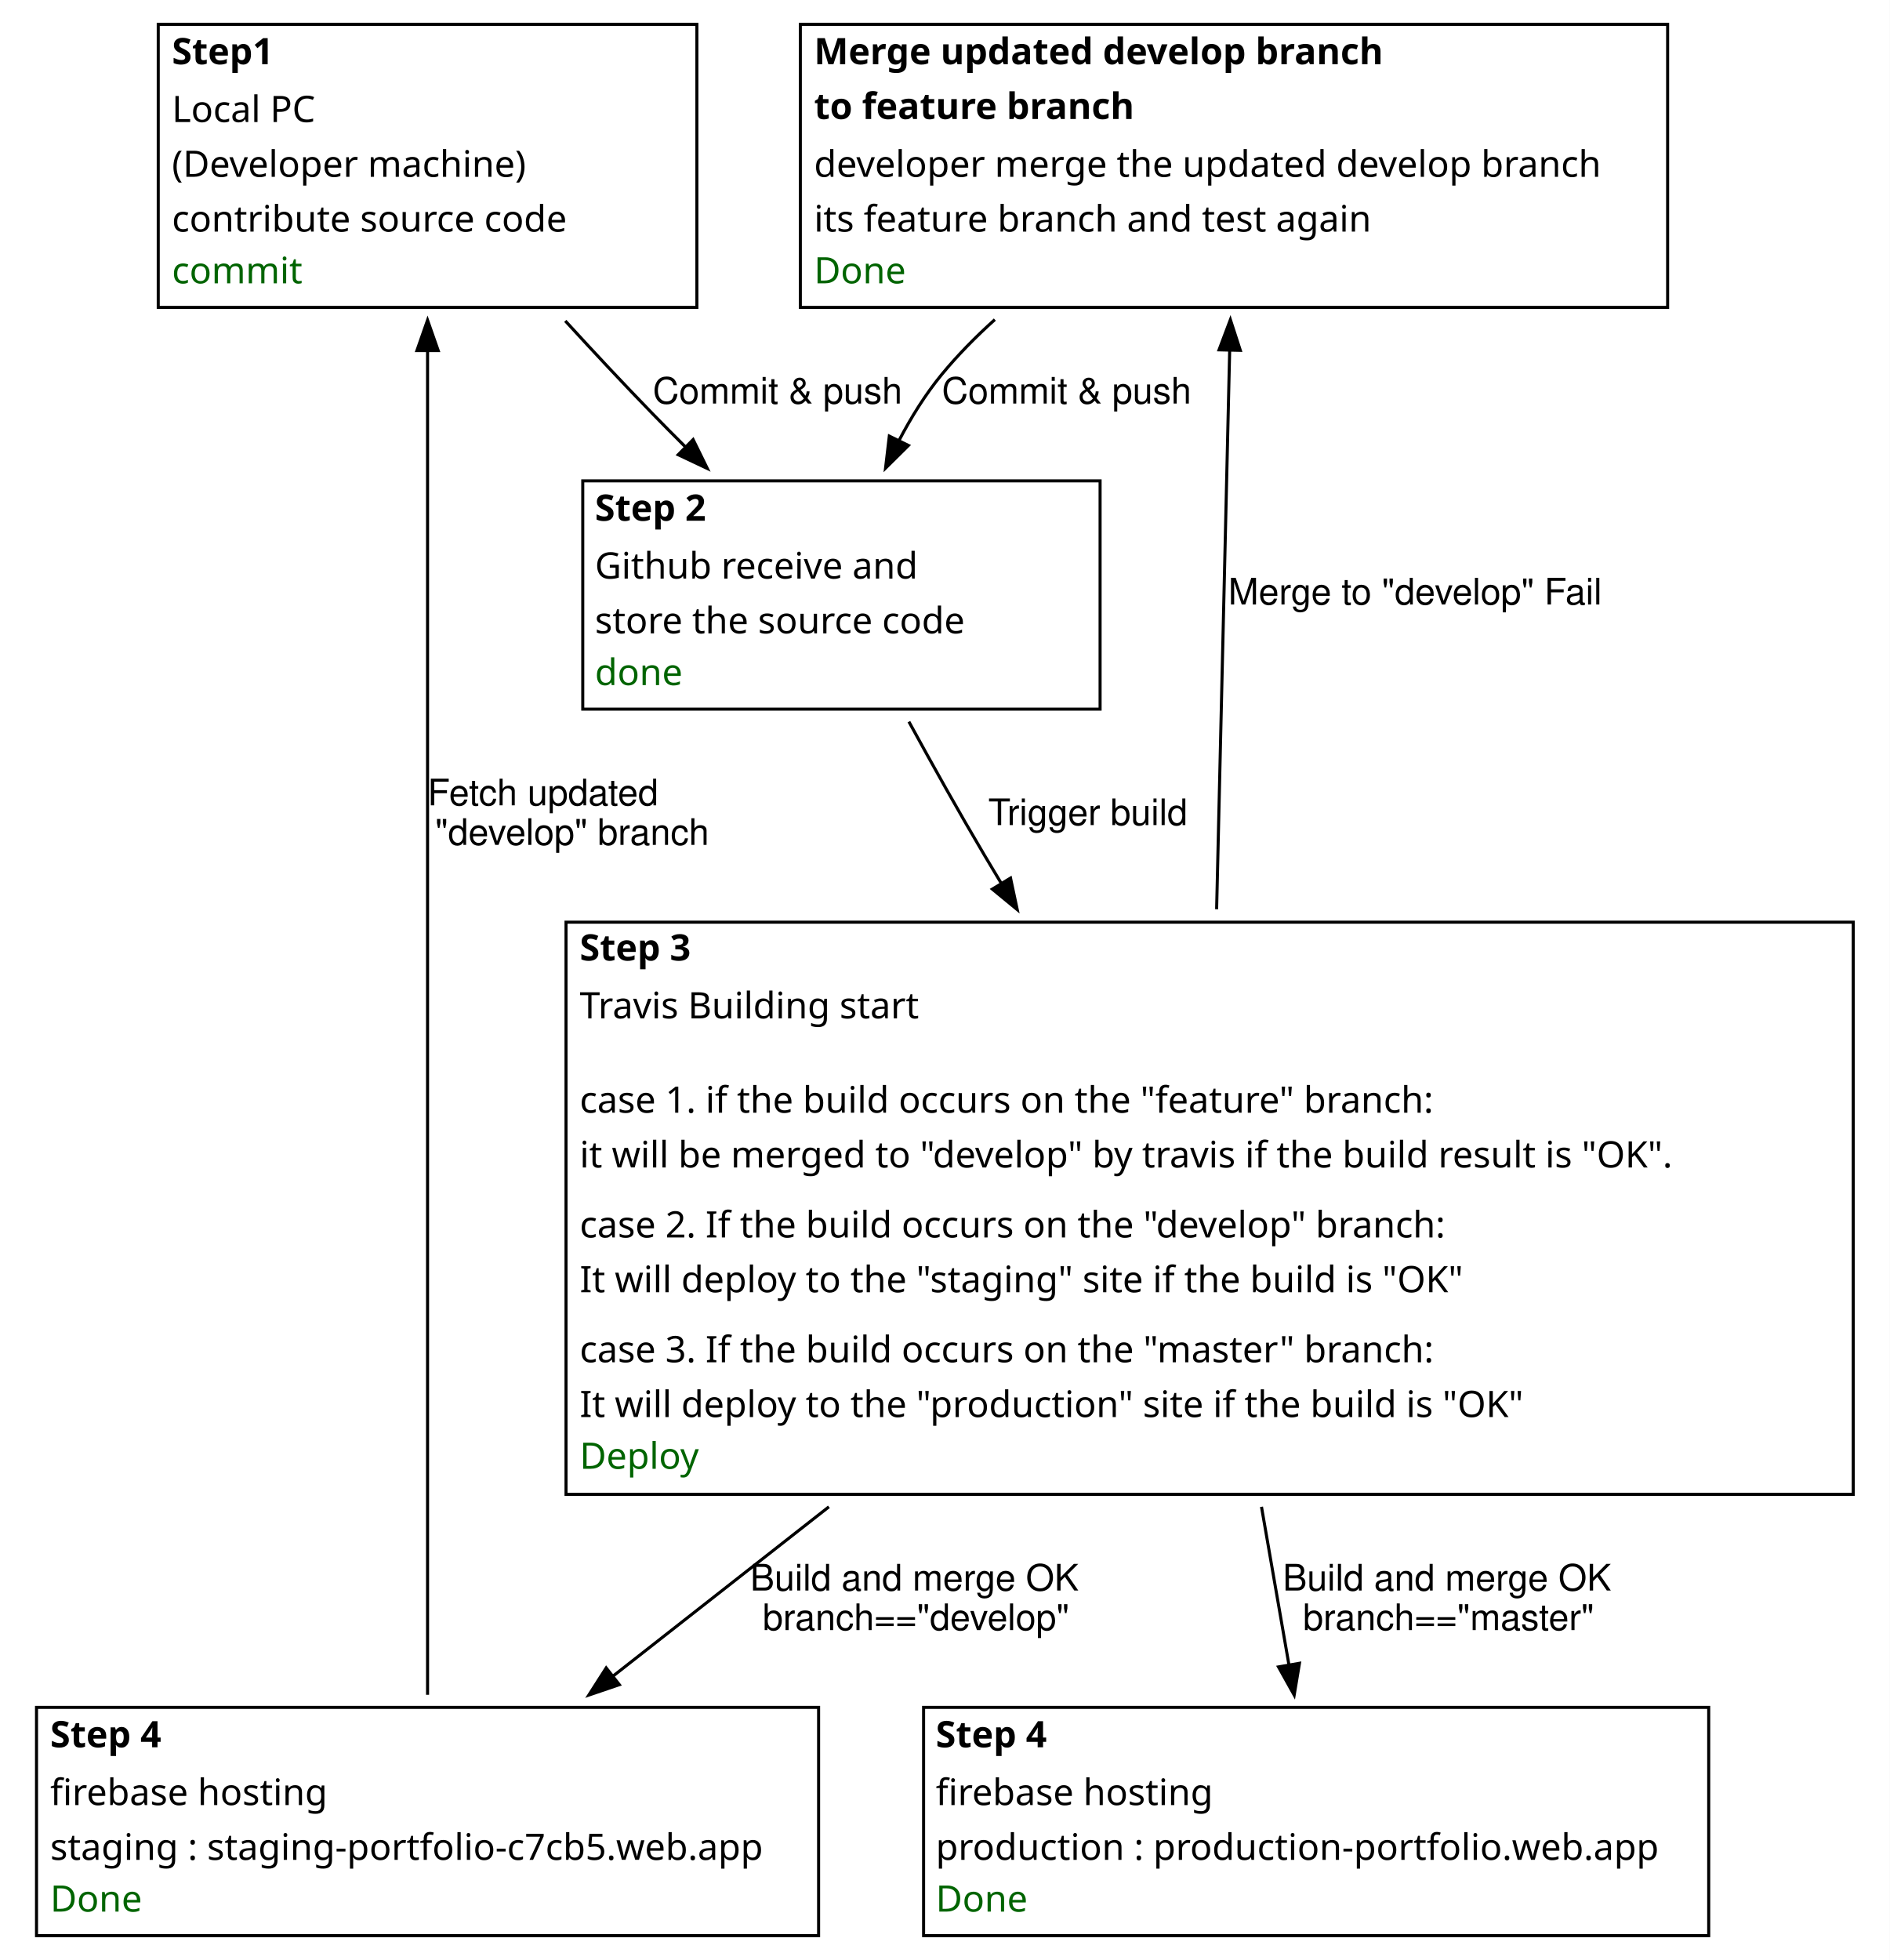
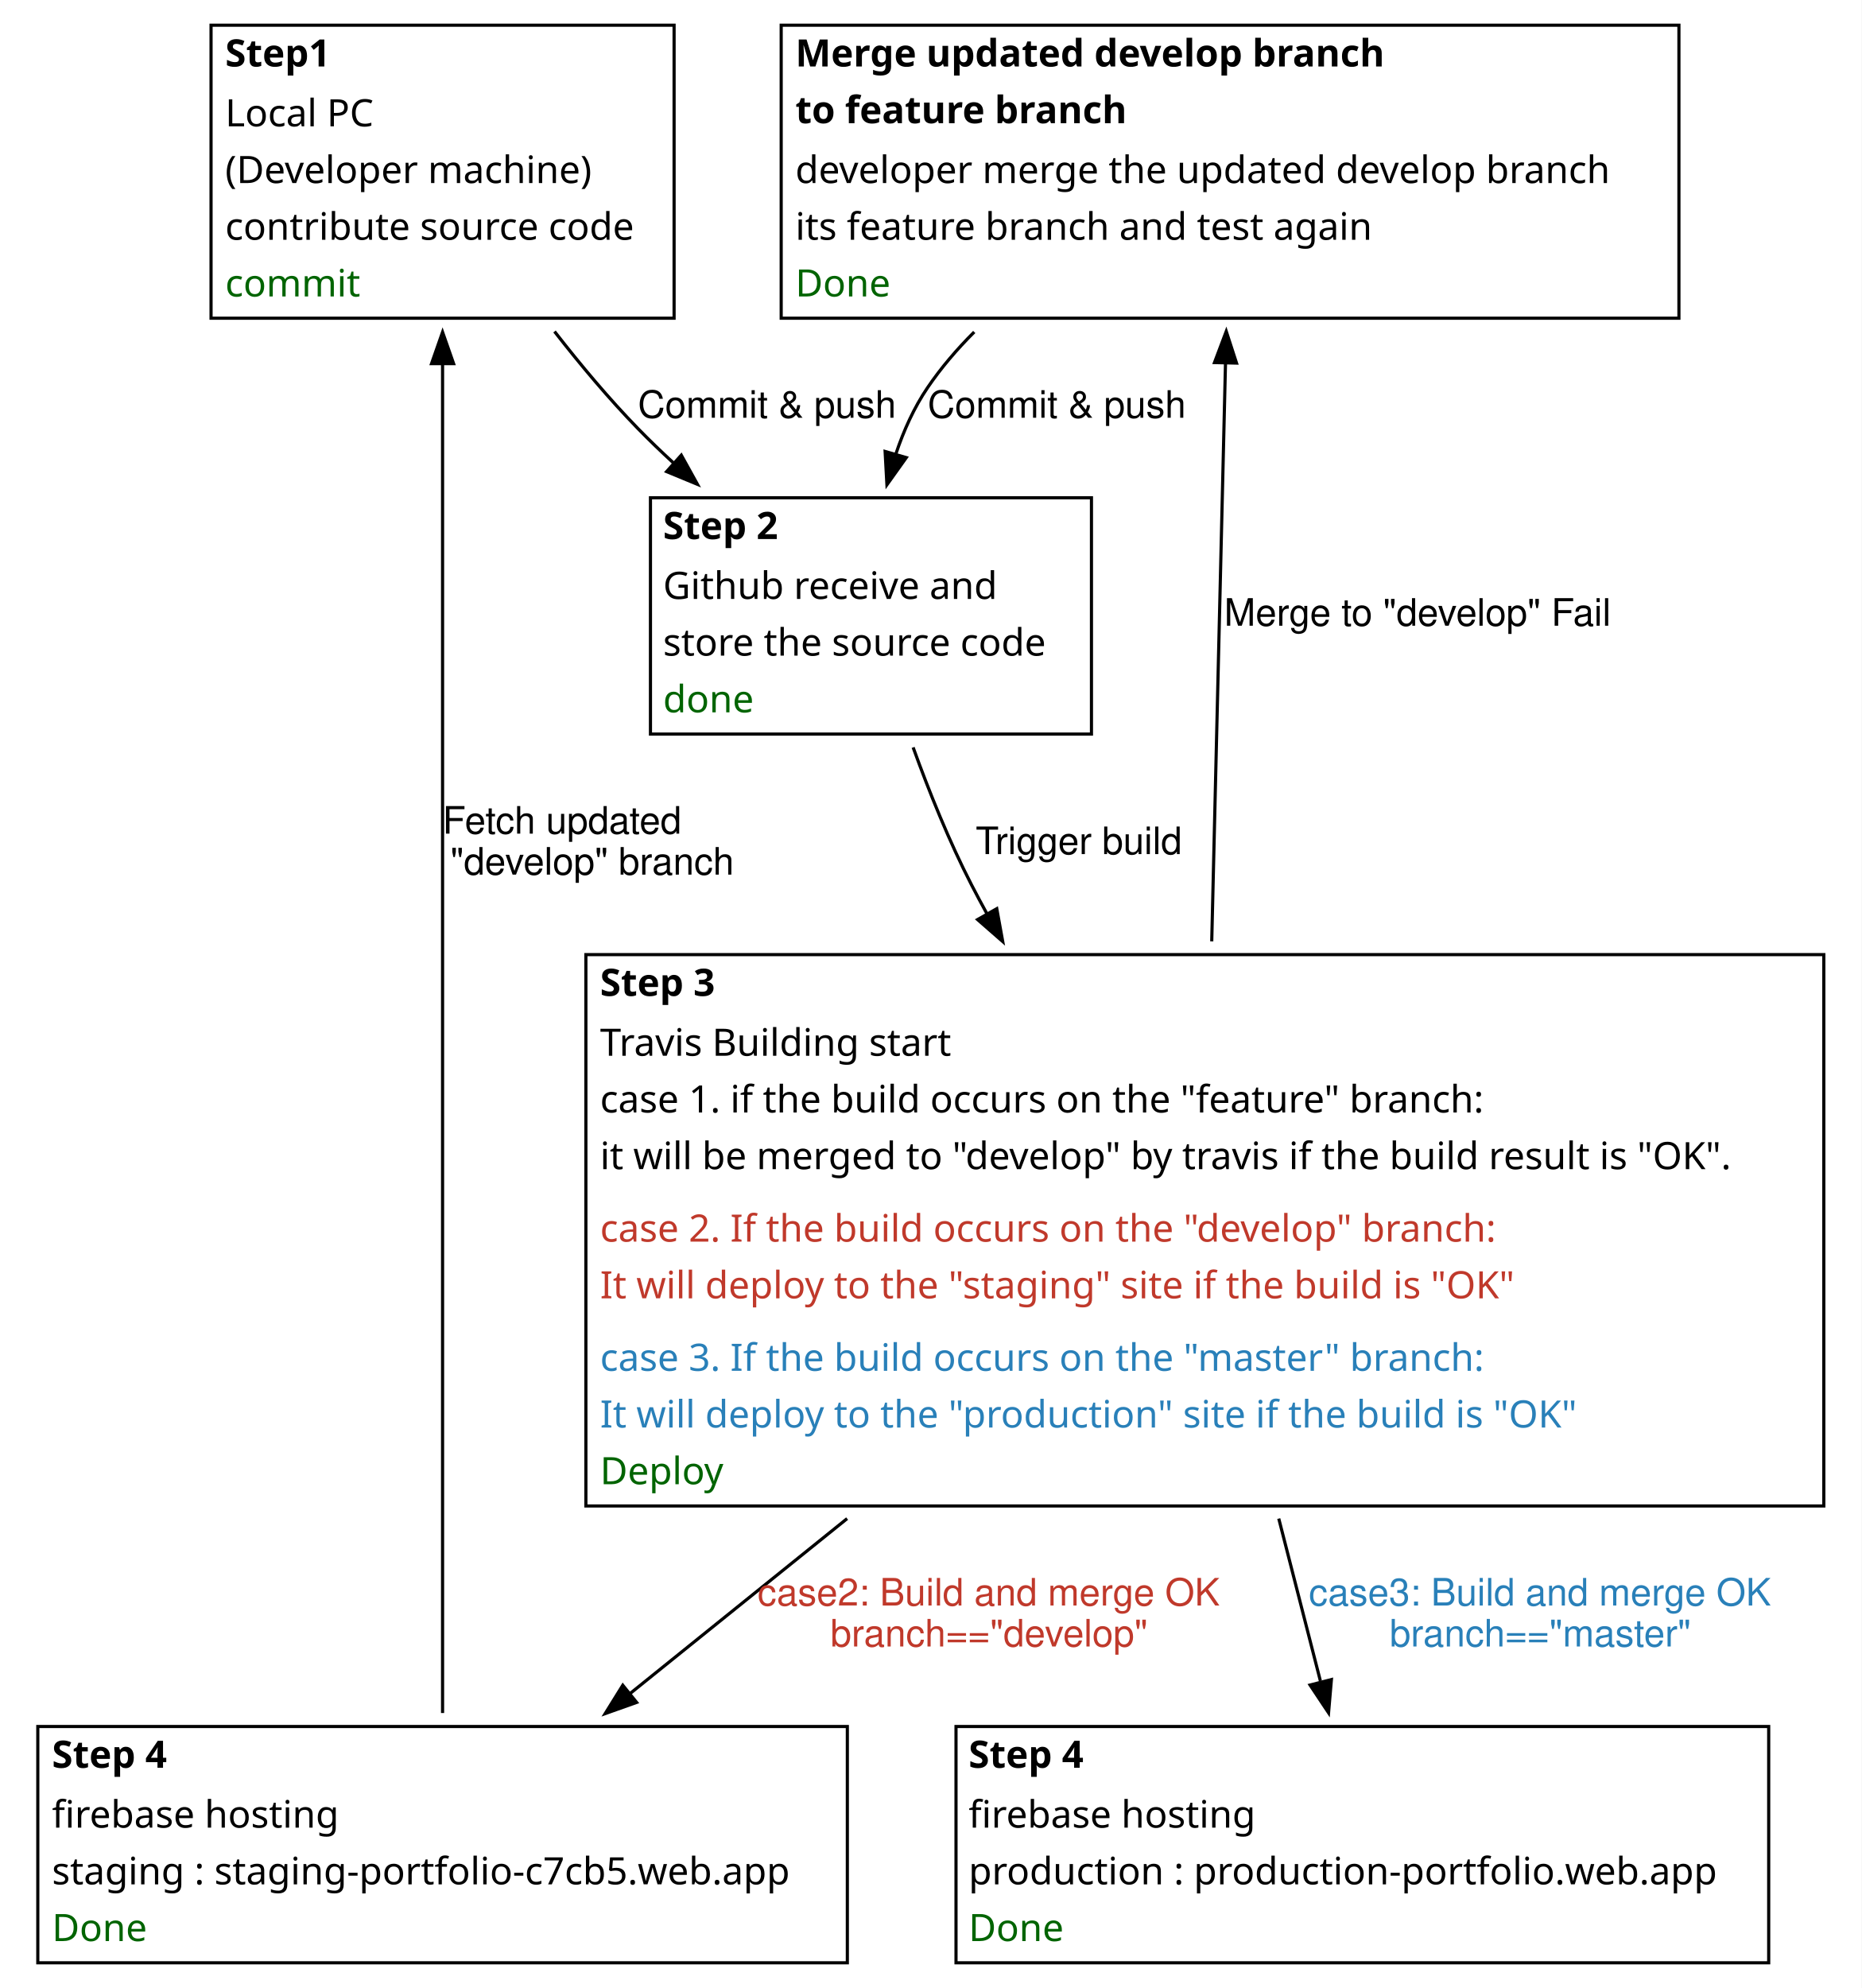
- <svg xmlns="http://www.w3.org/2000/svg" width="621pt" height="644pt" viewBox="0.00 0.00 621.00 644.00">
-   <g id="graph0" class="graph" transform="scale(1 1) rotate(0) translate(4 640)">
-     <polygon fill="#ffffff" stroke="transparent" points="-4,4 -4,-640 617,-640 617,4 -4,4" />
+ <svg xmlns="http://www.w3.org/2000/svg" width="591pt" height="631pt" viewBox="0.00 0.00 591.00 631.00">
+   <g id="graph0" class="graph" transform="scale(1 1) rotate(0) translate(4 627)">
+     <polygon fill="#ffffff" stroke="transparent" points="-4,4 -4,-627 587,-627 587,4 -4,4" />
    <g id="node1" class="node">
-       <text text-anchor="start" x="52.5" y="-618.9" font-family="Sans serif" font-weight="bold" font-size="12.00" fill="#000000">Step1</text>
-       <text text-anchor="start" x="92.5" y="-618.9" font-family="Sans serif" font-size="12.00" fill="#000000">        </text>
-       <text text-anchor="start" x="52.5" y="-599.9" font-family="Sans serif" font-size="12.00" fill="#000000">Local PC        </text>
-       <text text-anchor="start" x="52.5" y="-581.9" font-family="Sans serif" font-size="12.00" fill="#000000">(Developer machine)        </text>
-       <text text-anchor="start" x="52.5" y="-563.9" font-family="Sans serif" font-size="12.00" fill="#000000">contribute source code        </text>
-       <text text-anchor="start" x="52.5" y="-546.9" font-family="Sans serif" font-size="12.00" fill="#006400">commit</text>
-       <text text-anchor="start" x="98.5" y="-546.9" font-family="Sans serif" font-size="12.00" fill="#000000">        </text>
-       <polygon fill="none" stroke="#000000" points="48,-539 48,-632 225,-632 225,-539 48,-539" />
+       <text text-anchor="start" x="67.5" y="-605.9" font-family="Sans serif" font-weight="bold" font-size="12.00" fill="#000000">Step1</text>
+       <text text-anchor="start" x="67.5" y="-586.9" font-family="Sans serif" font-size="12.00" fill="#000000">Local PC</text>
+       <text text-anchor="start" x="67.5" y="-568.9" font-family="Sans serif" font-size="12.00" fill="#000000">(Developer machine)</text>
+       <text text-anchor="start" x="67.5" y="-550.9" font-family="Sans serif" font-size="12.00" fill="#000000">contribute source code</text>
+       <text text-anchor="start" x="67.5" y="-532.9" font-family="Sans serif" font-size="12.00" fill="#006400">commit</text>
+       <polygon fill="none" stroke="#000000" points="63,-526 63,-619 210,-619 210,-526 63,-526" />
    </g>
    <g id="node2" class="node">
-       <text text-anchor="start" x="191.5" y="-468.9" font-family="Sans serif" font-weight="bold" font-size="12.00" fill="#000000">Step 2</text>
-       <text text-anchor="start" x="236.5" y="-468.9" font-family="Sans serif" font-size="12.00" fill="#000000">        </text>
-       <text text-anchor="start" x="191.5" y="-449.9" font-family="Sans serif" font-size="12.00" fill="#000000">Github receive and        </text>
-       <text text-anchor="start" x="191.5" y="-431.9" font-family="Sans serif" font-size="12.00" fill="#000000">store the source code        </text>
-       <text text-anchor="start" x="191.5" y="-414.9" font-family="Sans serif" font-size="12.00" fill="#006400">done</text>
-       <text text-anchor="start" x="222.5" y="-414.9" font-family="Sans serif" font-size="12.00" fill="#000000">        </text>
-       <polygon fill="none" stroke="#000000" points="187.5,-407 187.5,-482 357.5,-482 357.5,-407 187.5,-407" />
+       <text text-anchor="start" x="206.5" y="-455.9" font-family="Sans serif" font-weight="bold" font-size="12.00" fill="#000000">Step 2</text>
+       <text text-anchor="start" x="206.5" y="-436.9" font-family="Sans serif" font-size="12.00" fill="#000000">Github receive and</text>
+       <text text-anchor="start" x="206.5" y="-418.9" font-family="Sans serif" font-size="12.00" fill="#000000">store the source code</text>
+       <text text-anchor="start" x="206.5" y="-400.9" font-family="Sans serif" font-size="12.00" fill="#006400">done</text>
+       <polygon fill="none" stroke="#000000" points="202.5,-394 202.5,-469 342.5,-469 342.5,-394 202.5,-394" />
    </g>
    <g id="edge1" class="edge">
-       <path fill="none" stroke="#000000" d="M181.758,-534.568C191.133,-524.327 201.038,-513.726 210.5,-504 213.986,-500.416 217.623,-496.75 221.31,-493.086" />
-       <polygon fill="#000000" stroke="#000000" points="223.77,-495.575 228.437,-486.063 218.857,-490.589 223.77,-495.575" />
-       <text text-anchor="middle" x="251.5" y="-507.4" font-family="Helvetica,sans-Serif" font-size="12.00" fill="#000000">Commit &amp; push</text>
+       <path fill="none" stroke="#000000" d="M172.039,-521.787C180.271,-511.214 189.323,-500.427 198.5,-491 202.074,-487.329 205.87,-483.672 209.783,-480.081" />
+       <polygon fill="#000000" stroke="#000000" points="212.289,-482.536 217.422,-473.267 207.63,-477.311 212.289,-482.536" />
+       <text text-anchor="middle" x="239.5" y="-494.4" font-family="Helvetica,sans-Serif" font-size="12.00" fill="#000000">Commit &amp; push</text>
    </g>
    <g id="node3" class="node">
-       <text text-anchor="start" x="186.5" y="-324.4" font-family="Sans serif" font-weight="bold" font-size="12.00" fill="#000000">Step 3</text>
-       <text text-anchor="start" x="231.5" y="-324.4" font-family="Sans serif" font-size="12.00" fill="#000000">        </text>
-       <text text-anchor="start" x="186.5" y="-305.4" font-family="Sans serif" font-size="12.00" fill="#000000">Travis Building start</text>
-       <text text-anchor="start" x="230" y="-292.4" font-family="Sans serif" font-size="12.00" fill="#000000">        </text>
-       <text text-anchor="start" x="186.5" y="-274.4" font-family="Sans serif" font-size="12.00" fill="#000000">case 1. if the build occurs on the "feature" branch:        </text>
-       <text text-anchor="start" x="186.5" y="-256.4" font-family="Sans serif" font-size="12.00" fill="#000000">it will be merged to "develop" by travis if the build result is "OK".        </text>
-       <text text-anchor="start" x="186.5" y="-233.4" font-family="Sans serif" font-size="12.00" fill="#000000">case 2. If the build occurs on the "develop" branch:        </text>
-       <text text-anchor="start" x="186.5" y="-215.4" font-family="Sans serif" font-size="12.00" fill="#000000">It will deploy to the "staging" site if the build is "OK"        </text>
-       <text text-anchor="start" x="186.5" y="-192.4" font-family="Sans serif" font-size="12.00" fill="#000000">case 3. If the build occurs on the "master" branch:        </text>
-       <text text-anchor="start" x="186.5" y="-174.4" font-family="Sans serif" font-size="12.00" fill="#000000">It will deploy to the "production" site if the build is "OK"        </text>
-       <text text-anchor="start" x="186.5" y="-157.4" font-family="Sans serif" font-size="12.00" fill="#006400">Deploy</text>
-       <text text-anchor="start" x="228.5" y="-157.4" font-family="Sans serif" font-size="12.00" fill="#000000">        </text>
-       <polygon fill="none" stroke="#000000" points="182,-149 182,-337 605,-337 605,-149 182,-149" />
+       <text text-anchor="start" x="186.5" y="-310.9" font-family="Sans serif" font-weight="bold" font-size="12.00" fill="#000000">Step 3</text>
+       <text text-anchor="start" x="186.5" y="-291.9" font-family="Sans serif" font-size="12.00" fill="#000000">Travis Building start</text>
+       <text text-anchor="start" x="186.5" y="-273.9" font-family="Sans serif" font-size="12.00" fill="#000000">case 1. if the build occurs on the "feature" branch:</text>
+       <text text-anchor="start" x="186.5" y="-255.9" font-family="Sans serif" font-size="12.00" fill="#000000">it will be merged to "develop" by travis if the build result is "OK".</text>
+       <text text-anchor="start" x="186.5" y="-232.9" font-family="Sans serif" font-size="12.00" fill="#c0392b">case 2. If the build occurs on the "develop" branch:</text>
+       <text text-anchor="start" x="186.5" y="-214.9" font-family="Sans serif" font-size="12.00" fill="#c0392b">It will deploy to the "staging" site if the build is "OK"</text>
+       <text text-anchor="start" x="186.5" y="-191.9" font-family="Sans serif" font-size="12.00" fill="#2980b9">case 3. If the build occurs on the "master" branch:</text>
+       <text text-anchor="start" x="186.5" y="-173.9" font-family="Sans serif" font-size="12.00" fill="#2980b9">It will deploy to the "production" site if the build is "OK"</text>
+       <text text-anchor="start" x="186.5" y="-155.9" font-family="Sans serif" font-size="12.00" fill="#006400">Deploy</text>
+       <polygon fill="none" stroke="#000000" points="182,-149 182,-324 575,-324 575,-149 182,-149" />
    </g>
    <g id="edge2" class="edge">
-       <path fill="none" stroke="#000000" d="M294.672,-402.879C302.342,-388.831 311.12,-373.133 319.5,-359 321.29,-355.981 323.119,-352.925 324.976,-349.849" />
-       <polygon fill="#000000" stroke="#000000" points="328.07,-351.496 330.274,-341.133 322.089,-347.86 328.07,-351.496" />
-       <text text-anchor="middle" x="353.5" y="-368.9" font-family="Helvetica,sans-Serif" font-size="12.00" fill="#000000">Trigger build</text>
+       <path fill="none" stroke="#000000" d="M285.885,-389.771C291.021,-375.569 297.38,-359.804 304.5,-346 306.025,-343.043 307.615,-340.07 309.257,-337.092" />
+       <polygon fill="#000000" stroke="#000000" points="312.438,-338.579 314.329,-328.154 306.349,-335.124 312.438,-338.579" />
+       <text text-anchor="middle" x="338.5" y="-355.9" font-family="Helvetica,sans-Serif" font-size="12.00" fill="#000000">Trigger build</text>
    </g>
    <g id="node4" class="node">
      <text text-anchor="start" x="303.5" y="-65.9" font-family="Sans serif" font-weight="bold" font-size="12.00" fill="#000000">Step 4</text>
      <text text-anchor="start" x="303.5" y="-46.9" font-family="Sans serif" font-size="12.00" fill="#000000">firebase hosting</text>
      <text text-anchor="start" x="303.5" y="-28.9" font-family="Sans serif" font-size="12.00" fill="#000000">production : production-portfolio.web.app</text>
-       <text text-anchor="start" x="303.5" y="-11.9" font-family="Sans serif" font-size="12.00" fill="#006400">Done</text>
-       <text text-anchor="start" x="335.5" y="-11.9" font-family="Sans serif" font-size="12.00" fill="#000000">        </text>
+       <text text-anchor="start" x="303.5" y="-10.9" font-family="Sans serif" font-size="12.00" fill="#006400">Done</text>
      <polygon fill="none" stroke="#000000" points="299.5,-4 299.5,-79 557.5,-79 557.5,-4 299.5,-4" />
    </g>
    <g id="edge3" class="edge">
-       <path fill="none" stroke="#000000" d="M410.539,-144.906C413.647,-127.008 416.776,-108.998 419.531,-93.137" />
-       <polygon fill="#000000" stroke="#000000" points="423.02,-93.499 421.283,-83.048 416.123,-92.301 423.02,-93.499" />
-       <text text-anchor="start" x="417.5" y="-117.4" font-family="Helvetica,sans-Serif" font-size="12.00" fill="#000000">Build and merge OK</text>
-       <text text-anchor="middle" x="472" y="-104.4" font-family="Helvetica,sans-Serif" font-size="12.00" fill="#000000">branch=="master"</text>
+       <path fill="none" stroke="#000000" d="M401.963,-144.995C406.5,-127.299 411.105,-109.34 415.177,-93.459" />
+       <polygon fill="#000000" stroke="#000000" points="418.677,-93.902 417.77,-83.346 411.896,-92.164 418.677,-93.902" />
+       <text text-anchor="start" x="411.5" y="-117.4" font-family="Helvetica,sans-Serif" font-size="12.00" fill="#2980b9">case3: Build and merge OK</text>
+       <text text-anchor="middle" x="485" y="-104.4" font-family="Helvetica,sans-Serif" font-size="12.00" fill="#2980b9">branch=="master"</text>
    </g>
    <g id="node5" class="node">
      <text text-anchor="start" x="12.5" y="-65.9" font-family="Sans serif" font-weight="bold" font-size="12.00" fill="#000000">Step 4</text>
      <text text-anchor="start" x="12.5" y="-46.9" font-family="Sans serif" font-size="12.00" fill="#000000">firebase hosting</text>
      <text text-anchor="start" x="12.5" y="-28.9" font-family="Sans serif" font-size="12.00" fill="#000000">staging : staging-portfolio-c7cb5.web.app</text>
-       <text text-anchor="start" x="12.5" y="-11.9" font-family="Sans serif" font-size="12.00" fill="#006400">Done</text>
-       <text text-anchor="start" x="44.5" y="-11.9" font-family="Sans serif" font-size="12.00" fill="#000000">        </text>
+       <text text-anchor="start" x="12.5" y="-10.9" font-family="Sans serif" font-size="12.00" fill="#006400">Done</text>
      <polygon fill="none" stroke="#000000" points="8,-4 8,-79 265,-79 265,-4 8,-4" />
    </g>
    <g id="edge4" class="edge">
-       <path fill="none" stroke="#000000" d="M268.388,-144.906C243.712,-125.559 218.869,-106.081 197.502,-89.329" />
-       <polygon fill="#000000" stroke="#000000" points="199.52,-86.463 189.491,-83.048 195.201,-91.972 199.52,-86.463" />
-       <text text-anchor="start" x="242.5" y="-117.4" font-family="Helvetica,sans-Serif" font-size="12.00" fill="#000000">Build and merge OK</text>
-       <text text-anchor="middle" x="297" y="-104.4" font-family="Helvetica,sans-Serif" font-size="12.00" fill="#000000">branch=="develop"</text>
+       <path fill="none" stroke="#000000" d="M264.94,-144.995C241.093,-125.779 216.858,-106.252 195.961,-89.413" />
+       <polygon fill="#000000" stroke="#000000" points="198.106,-86.647 188.124,-83.097 193.714,-92.097 198.106,-86.647" />
+       <text text-anchor="start" x="236.5" y="-117.4" font-family="Helvetica,sans-Serif" font-size="12.00" fill="#c0392b">case2: Build and merge OK</text>
+       <text text-anchor="middle" x="310" y="-104.4" font-family="Helvetica,sans-Serif" font-size="12.00" fill="#c0392b">branch=="develop"</text>
    </g>
    <g id="node6" class="node">
-       <text text-anchor="start" x="263.5" y="-618.9" font-family="Sans serif" font-weight="bold" font-size="12.00" fill="#000000">Merge updated develop branch</text>
-       <text text-anchor="start" x="263.5" y="-600.9" font-family="Sans serif" font-weight="bold" font-size="12.00" fill="#000000">to feature branch</text>
-       <text text-anchor="start" x="263.5" y="-581.9" font-family="Sans serif" font-size="12.00" fill="#000000">developer merge the updated develop branch</text>
-       <text text-anchor="start" x="263.5" y="-563.9" font-family="Sans serif" font-size="12.00" fill="#000000">its feature branch and test again</text>
-       <text text-anchor="start" x="263.5" y="-546.9" font-family="Sans serif" font-size="12.00" fill="#006400">Done</text>
-       <text text-anchor="start" x="295.5" y="-546.9" font-family="Sans serif" font-size="12.00" fill="#000000">        </text>
-       <polygon fill="none" stroke="#000000" points="259,-539 259,-632 544,-632 544,-539 259,-539" />
+       <text text-anchor="start" x="248.5" y="-605.9" font-family="Sans serif" font-weight="bold" font-size="12.00" fill="#000000">Merge updated develop branch</text>
+       <text text-anchor="start" x="248.5" y="-587.9" font-family="Sans serif" font-weight="bold" font-size="12.00" fill="#000000">to feature branch</text>
+       <text text-anchor="start" x="248.5" y="-568.9" font-family="Sans serif" font-size="12.00" fill="#000000">developer merge the updated develop branch</text>
+       <text text-anchor="start" x="248.5" y="-550.9" font-family="Sans serif" font-size="12.00" fill="#000000">its feature branch and test again</text>
+       <text text-anchor="start" x="248.5" y="-532.9" font-family="Sans serif" font-size="12.00" fill="#006400">Done</text>
+       <polygon fill="none" stroke="#000000" points="244,-526 244,-619 529,-619 529,-526 244,-526" />
    </g>
    <g id="edge5" class="edge">
-       <path fill="none" stroke="#000000" d="M395.795,-341.254C397.178,-400.452 398.895,-473.966 400.082,-524.793" />
-       <polygon fill="#000000" stroke="#000000" points="396.587,-525.047 400.32,-534.963 403.585,-524.884 396.587,-525.047" />
-       <text text-anchor="middle" x="461" y="-441.4" font-family="Helvetica,sans-Serif" font-size="12.00" fill="#000000">Merge to "develop" Fail</text>
+       <path fill="none" stroke="#000000" d="M380.684,-328.214C382.072,-386.535 383.832,-460.429 385.05,-511.595" />
+       <polygon fill="#000000" stroke="#000000" points="381.557,-511.92 385.294,-521.834 388.555,-511.753 381.557,-511.92" />
+       <text text-anchor="middle" x="446" y="-428.4" font-family="Helvetica,sans-Serif" font-size="12.00" fill="#000000">Merge to "develop" Fail</text>
    </g>
    <g id="edge7" class="edge">
-       <path fill="none" stroke="#000000" d="M136.5,-83.133C136.5,-178.516 136.5,-413.197 136.5,-524.732" />
-       <polygon fill="#000000" stroke="#000000" points="133,-524.81 136.5,-534.81 140,-524.81 133,-524.81" />
-       <text text-anchor="start" x="136.5" y="-375.4" font-family="Helvetica,sans-Serif" font-size="12.00" fill="#000000">Fetch updated </text>
-       <text text-anchor="middle" x="184" y="-362.4" font-family="Helvetica,sans-Serif" font-size="12.00" fill="#000000"> "develop" branch</text>
+       <path fill="none" stroke="#000000" d="M136.5,-83.288C136.5,-176.601 136.5,-402.277 136.5,-511.398" />
+       <polygon fill="#000000" stroke="#000000" points="133,-511.586 136.5,-521.586 140,-511.586 133,-511.586" />
+       <text text-anchor="start" x="136.5" y="-362.4" font-family="Helvetica,sans-Serif" font-size="12.00" fill="#000000">Fetch updated </text>
+       <text text-anchor="middle" x="184" y="-349.4" font-family="Helvetica,sans-Serif" font-size="12.00" fill="#000000"> "develop" branch</text>
    </g>
    <g id="edge6" class="edge">
-       <path fill="none" stroke="#000000" d="M322.921,-534.995C316.631,-529.339 310.707,-523.321 305.5,-517 300.128,-510.479 295.44,-502.941 291.417,-495.244" />
-       <polygon fill="#000000" stroke="#000000" points="294.528,-493.638 286.997,-486.185 288.236,-496.707 294.528,-493.638" />
-       <text text-anchor="middle" x="346.5" y="-507.4" font-family="Helvetica,sans-Serif" font-size="12.00" fill="#000000">Commit &amp; push</text>
+       <path fill="none" stroke="#000000" d="M305.289,-521.632C299.794,-516.149 294.76,-510.264 290.5,-504 286.19,-497.662 282.91,-490.386 280.416,-482.943" />
+       <polygon fill="#000000" stroke="#000000" points="283.716,-481.756 277.567,-473.128 276.993,-483.707 283.716,-481.756" />
+       <text text-anchor="middle" x="331.5" y="-494.4" font-family="Helvetica,sans-Serif" font-size="12.00" fill="#000000">Commit &amp; push</text>
    </g>
  </g>
</svg>
